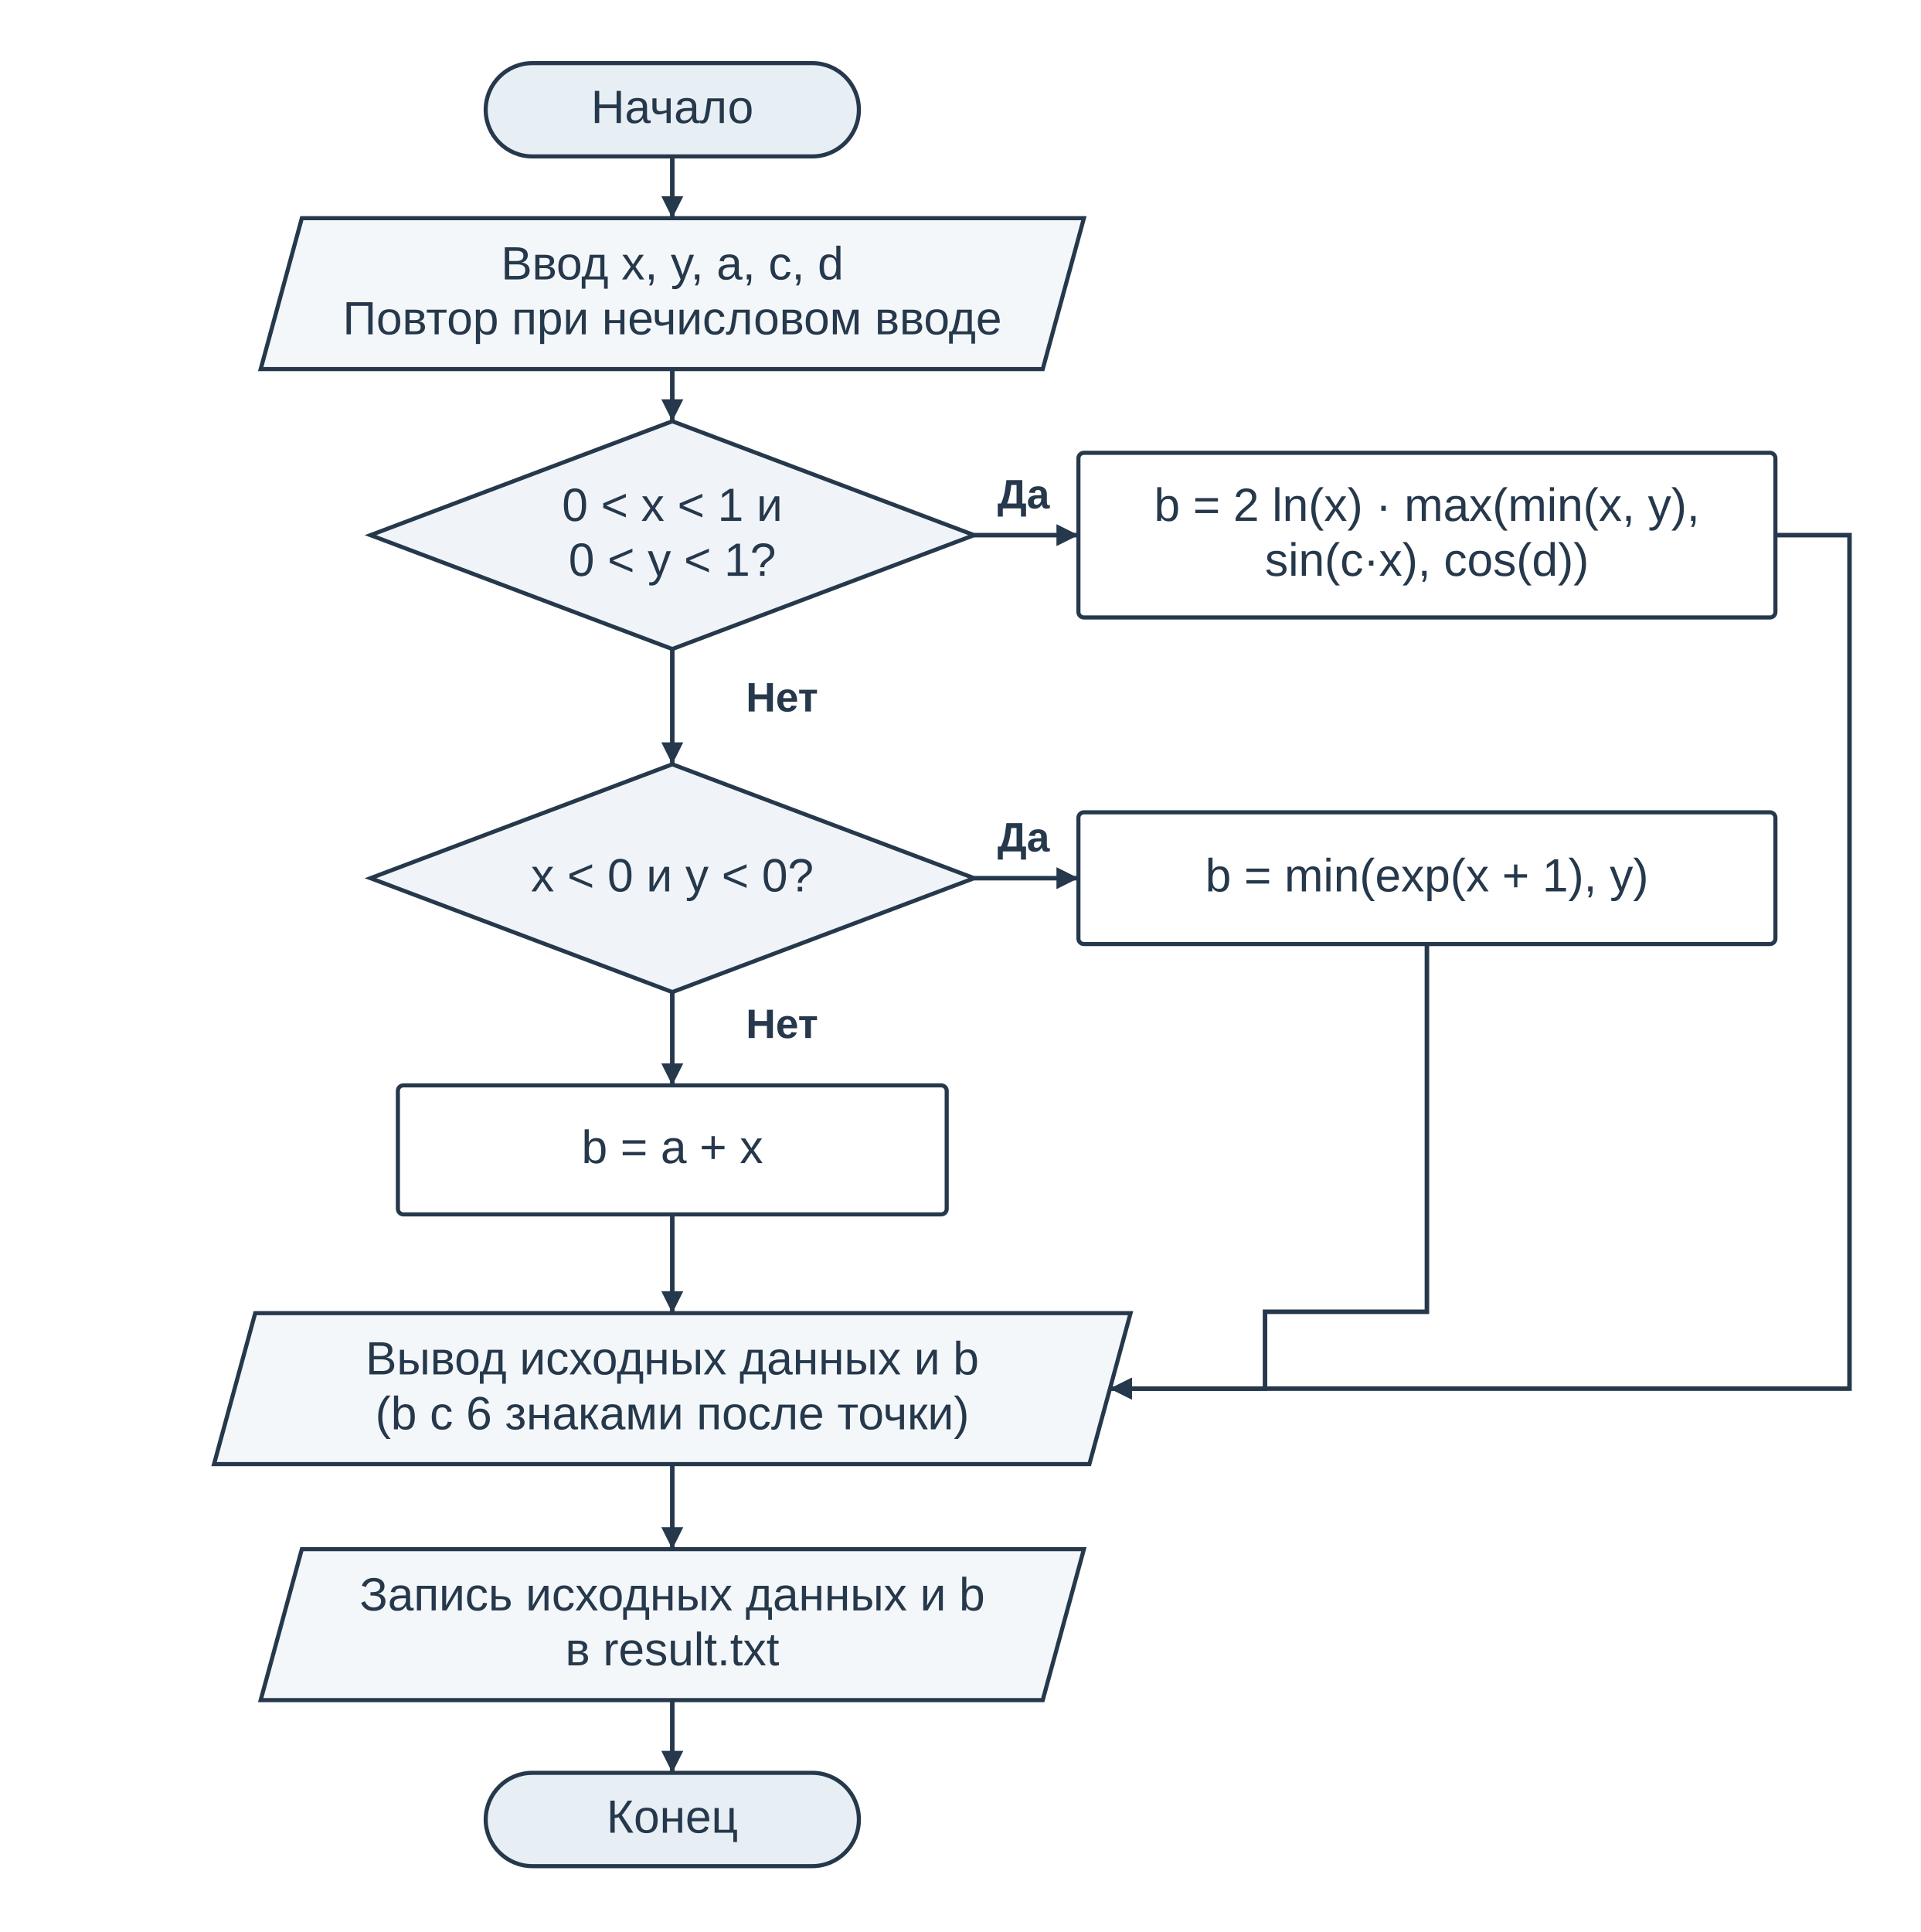
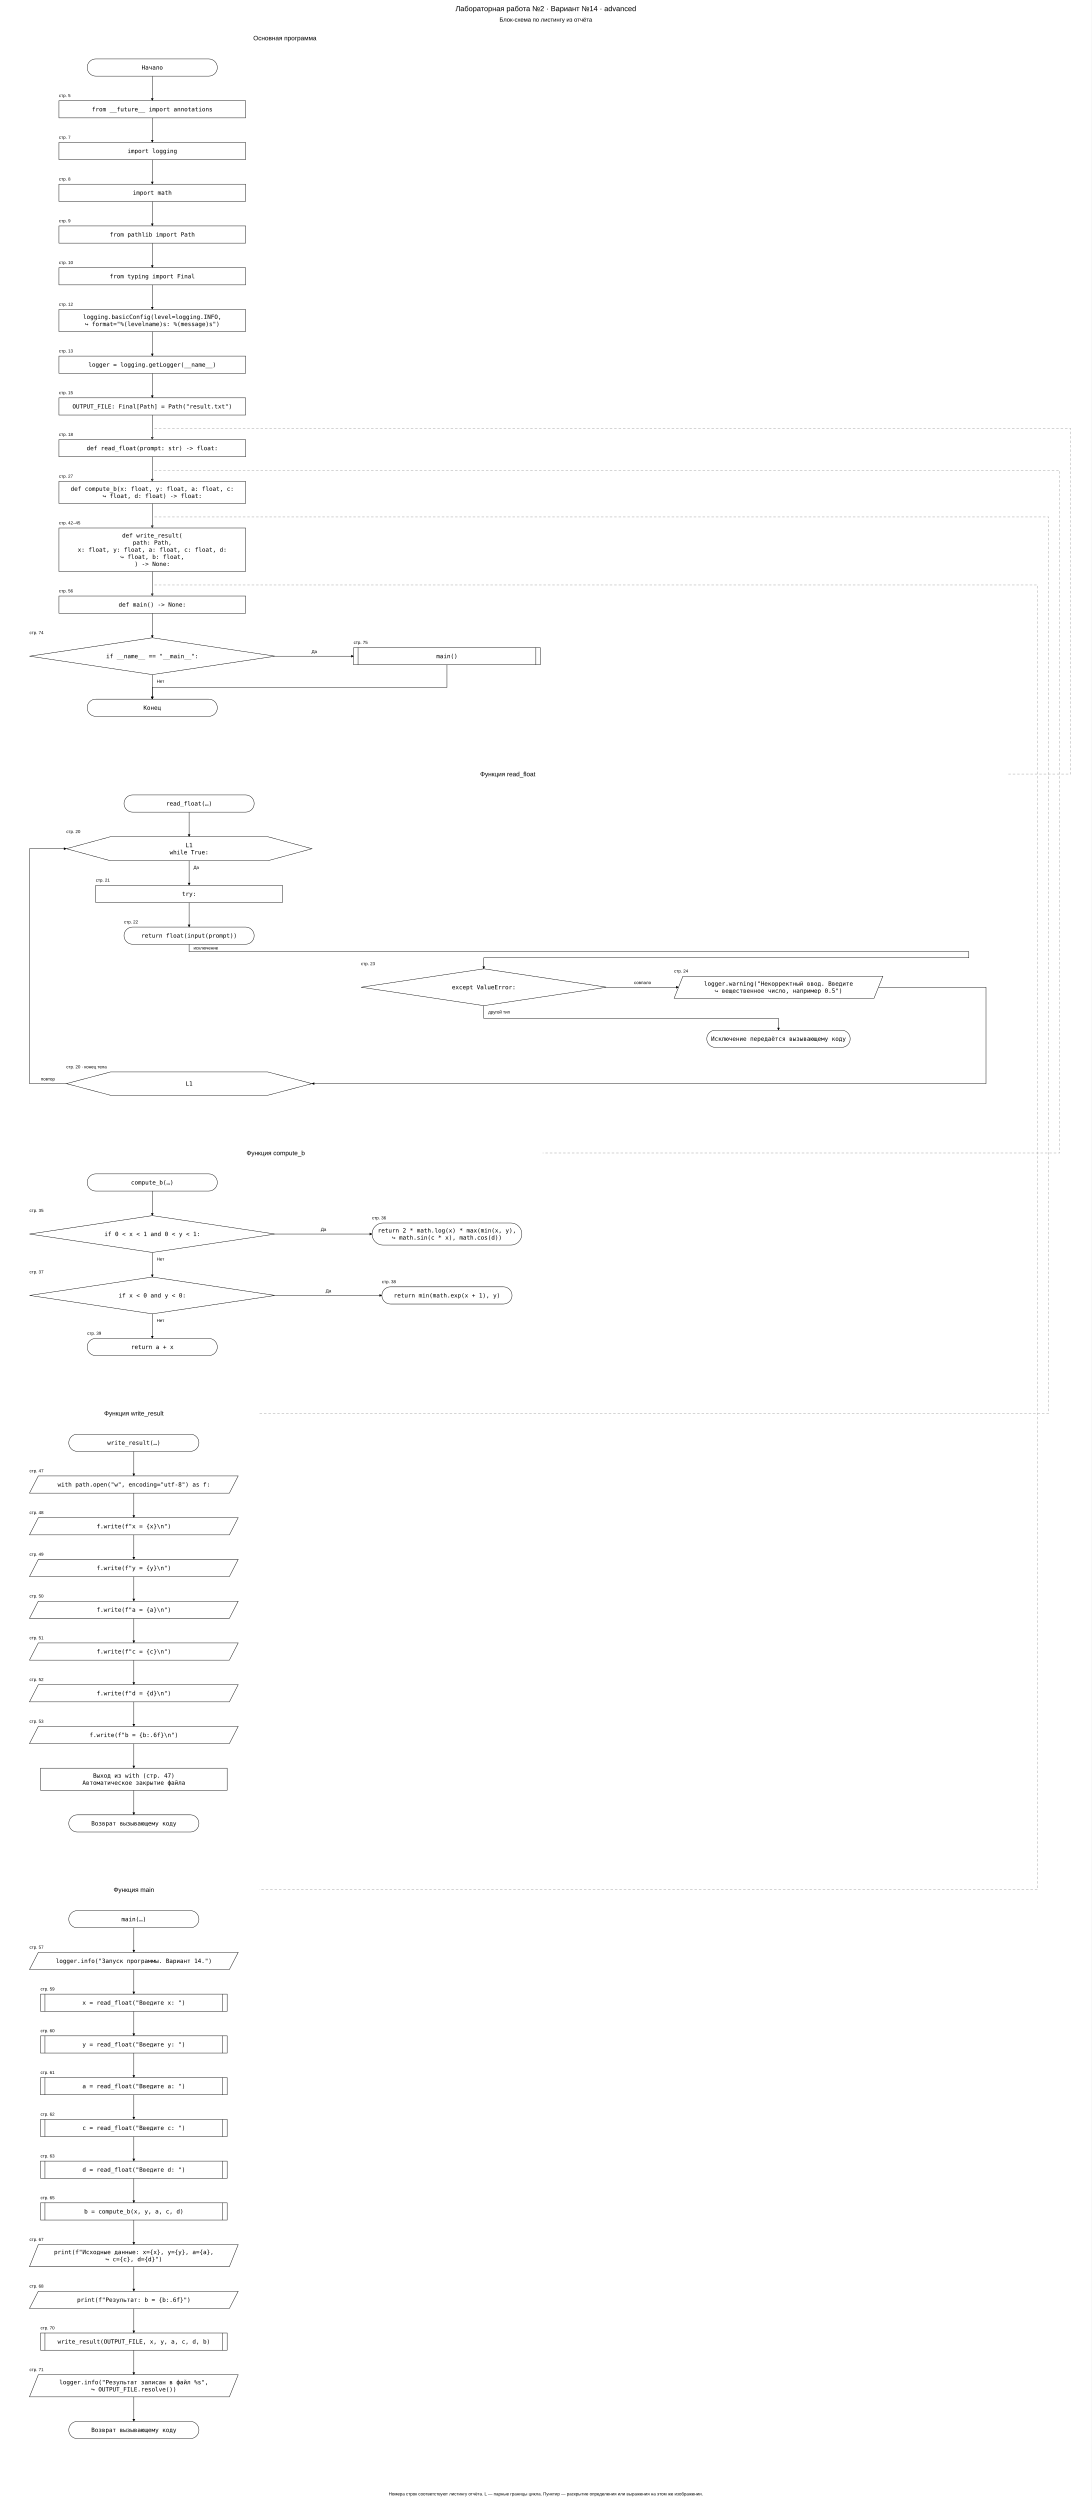
- <svg xmlns="http://www.w3.org/2000/svg" width="700" height="704" viewBox="0 0 700 704">
+ <svg xmlns="http://www.w3.org/2000/svg" width="4445.0" height="10180" viewBox="0 0 4445.0 10180">
+   <rect width="100%" height="100%" fill="white" />
  <defs>
-     <marker id="arrow" markerWidth="9" markerHeight="8" refX="8" refY="4" orient="auto" markerUnits="userSpaceOnUse">
-       <path d="M0,0 L8,4 L0,8 Z" fill="#26384b" />
+     <marker id="arrow" viewBox="0 0 10 10" refX="9" refY="5" markerWidth="11" markerHeight="11" markerUnits="userSpaceOnUse" orient="auto">
+       <path d="M0,0 L10,5 L0,10 Z" fill="black" />
    </marker>
  </defs>
-   <rect width="700" height="704" fill="white" />
-   <polyline points="245.0,57.0 245.0,79.5" stroke="#26384b" stroke-width="1.65" fill="none" marker-end="url(#arrow)" />
-   <polyline points="245.0,134.5 245.0,153.5" stroke="#26384b" stroke-width="1.65" fill="none" marker-end="url(#arrow)" />
-   <polyline points="355.0,195.0 393.0,195.0" stroke="#26384b" stroke-width="1.65" fill="none" marker-end="url(#arrow)" />
-   <polyline points="245.0,236.5 245.0,278.5" stroke="#26384b" stroke-width="1.65" fill="none" marker-end="url(#arrow)" />
-   <polyline points="355.0,320.0 393.0,320.0" stroke="#26384b" stroke-width="1.65" fill="none" marker-end="url(#arrow)" />
-   <polyline points="245.0,361.5 245.0,395.5" stroke="#26384b" stroke-width="1.65" fill="none" marker-end="url(#arrow)" />
-   <polyline points="245.0,442.5 245.0,478.5" stroke="#26384b" stroke-width="1.65" fill="none" marker-end="url(#arrow)" />
-   <polyline points="245.0,533.5 245.0,564.5" stroke="#26384b" stroke-width="1.65" fill="none" marker-end="url(#arrow)" />
-   <polyline points="245.0,619.5 245.0,646.0" stroke="#26384b" stroke-width="1.65" fill="none" marker-end="url(#arrow)" />
-   <polyline points="647.0,195.0 674,195 674,506 404.5,506.0" stroke="#26384b" stroke-width="1.65" fill="none" marker-end="url(#arrow)" />
-   <polyline points="520.0,344.0 520,478 461,478 461,506 404.5,506.0" stroke="#26384b" stroke-width="1.65" fill="none" marker-end="url(#arrow)" />
-   <rect x="177.0" y="23.0" width="136" height="34" rx="17.0" fill="#e7eff5" stroke="#26384b" stroke-width="1.5" />
-   <text x="245.0" y="40.0" text-anchor="middle" dominant-baseline="middle" font-family="Arial" font-size="17" fill="#26384b">Начало</text>
-   <polygon points="110.0,79.5 395.0,79.5 380.0,134.5 95.0,134.5" fill="#f3f7fa" stroke="#26384b" stroke-width="1.5" />
-   <text x="245.0" y="97.0" text-anchor="middle" dominant-baseline="middle" font-family="Arial" font-size="17" fill="#26384b">Ввод x, y, a, c, d</text>
-   <text x="245.0" y="117.0" text-anchor="middle" dominant-baseline="middle" font-family="Arial" font-size="17" fill="#26384b">Повтор при нечисловом вводе</text>
-   <polygon points="245.0,153.5 355.0,195.0 245.0,236.5 135.0,195.0" fill="#f0f4f8" stroke="#26384b" stroke-width="1.5" />
-   <text x="245.0" y="185.0" text-anchor="middle" dominant-baseline="middle" font-family="Arial" font-size="17" fill="#26384b">0 &lt; x &lt; 1 и</text>
-   <text x="245.0" y="205.0" text-anchor="middle" dominant-baseline="middle" font-family="Arial" font-size="17" fill="#26384b">0 &lt; y &lt; 1?</text>
-   <rect x="393.0" y="165.0" width="254" height="60" rx="2" fill="#ffffff" stroke="#26384b" stroke-width="1.5" />
-   <text x="520.0" y="185.0" text-anchor="middle" dominant-baseline="middle" font-family="Arial" font-size="17" fill="#26384b">b = 2 ln(x) · max(min(x, y),</text>
-   <text x="520.0" y="205.0" text-anchor="middle" dominant-baseline="middle" font-family="Arial" font-size="17" fill="#26384b">sin(c·x), cos(d))</text>
-   <polygon points="245.0,278.5 355.0,320.0 245.0,361.5 135.0,320.0" fill="#f0f4f8" stroke="#26384b" stroke-width="1.5" />
-   <text x="245.0" y="320.0" text-anchor="middle" dominant-baseline="middle" font-family="Arial" font-size="17" fill="#26384b">x &lt; 0 и y &lt; 0?</text>
-   <rect x="393.0" y="296.0" width="254" height="48" rx="2" fill="#ffffff" stroke="#26384b" stroke-width="1.5" />
-   <text x="520.0" y="320.0" text-anchor="middle" dominant-baseline="middle" font-family="Arial" font-size="17" fill="#26384b">b = min(exp(x + 1), y)</text>
-   <rect x="145.0" y="395.5" width="200" height="47" rx="2" fill="#ffffff" stroke="#26384b" stroke-width="1.5" />
-   <text x="245.0" y="419.0" text-anchor="middle" dominant-baseline="middle" font-family="Arial" font-size="17" fill="#26384b">b = a + x</text>
-   <polygon points="93.0,478.5 412.0,478.5 397.0,533.5 78.0,533.5" fill="#f3f7fa" stroke="#26384b" stroke-width="1.5" />
-   <text x="245.0" y="496.0" text-anchor="middle" dominant-baseline="middle" font-family="Arial" font-size="17" fill="#26384b">Вывод исходных данных и b</text>
-   <text x="245.0" y="516.0" text-anchor="middle" dominant-baseline="middle" font-family="Arial" font-size="17" fill="#26384b">(b с 6 знаками после точки)</text>
-   <polygon points="110.0,564.5 395.0,564.5 380.0,619.5 95.0,619.5" fill="#f3f7fa" stroke="#26384b" stroke-width="1.5" />
-   <text x="245.0" y="582.0" text-anchor="middle" dominant-baseline="middle" font-family="Arial" font-size="17" fill="#26384b">Запись исходных данных и b</text>
-   <text x="245.0" y="602.0" text-anchor="middle" dominant-baseline="middle" font-family="Arial" font-size="17" fill="#26384b">в result.txt</text>
-   <rect x="177.0" y="646.0" width="136" height="34" rx="17.0" fill="#e7eff5" stroke="#26384b" stroke-width="1.5" />
-   <text x="245.0" y="663.0" text-anchor="middle" dominant-baseline="middle" font-family="Arial" font-size="17" fill="#26384b">Конец</text>
-   <text x="373" y="181" text-anchor="middle" dominant-baseline="middle" font-family="Arial" font-size="15" font-weight="bold" fill="#26384b" stroke="white" stroke-width="4" paint-order="stroke">Да</text>
-   <text x="285" y="255" text-anchor="middle" dominant-baseline="middle" font-family="Arial" font-size="15" font-weight="bold" fill="#26384b" stroke="white" stroke-width="4" paint-order="stroke">Нет</text>
-   <text x="373" y="306" text-anchor="middle" dominant-baseline="middle" font-family="Arial" font-size="15" font-weight="bold" fill="#26384b" stroke="white" stroke-width="4" paint-order="stroke">Да</text>
-   <text x="285" y="374" text-anchor="middle" dominant-baseline="middle" font-family="Arial" font-size="15" font-weight="bold" fill="#26384b" stroke="white" stroke-width="4" paint-order="stroke">Нет</text>
+   <text x="2222.5" y="35" font-size="30" font-family="Arial" text-anchor="middle" dominant-baseline="central" fill="black">Лабораторная работа №2 · Вариант №14 · advanced</text>
+   <text x="2222.5" y="80" font-size="24" font-family="Arial" text-anchor="middle" dominant-baseline="central" fill="black">Блок-схема по листингу из отчёта</text>
+   <text x="1160.0" y="155" font-size="26" font-family="Arial" text-anchor="middle" dominant-baseline="central" fill="black">Основная программа</text>
+   <polyline points="620.0,310.0 620.0,410.0" fill="none" stroke="black" stroke-width="1.7" marker-end="url(#arrow)" />
+   <polyline points="620.0,480.0 620.0,580.0" fill="none" stroke="black" stroke-width="1.7" marker-end="url(#arrow)" />
+   <polyline points="620.0,650.0 620.0,750.0" fill="none" stroke="black" stroke-width="1.7" marker-end="url(#arrow)" />
+   <polyline points="620.0,820.0 620.0,920.0" fill="none" stroke="black" stroke-width="1.7" marker-end="url(#arrow)" />
+   <polyline points="620.0,990.0 620.0,1090.0" fill="none" stroke="black" stroke-width="1.7" marker-end="url(#arrow)" />
+   <polyline points="620.0,1160.0 620.0,1260.0" fill="none" stroke="black" stroke-width="1.7" marker-end="url(#arrow)" />
+   <polyline points="620.0,1350.0 620.0,1450.0" fill="none" stroke="black" stroke-width="1.7" marker-end="url(#arrow)" />
+   <polyline points="620.0,1520.0 620.0,1620.0" fill="none" stroke="black" stroke-width="1.7" marker-end="url(#arrow)" />
+   <polyline points="620.0,1690.0 620.0,1790.0" fill="none" stroke="black" stroke-width="1.7" marker-end="url(#arrow)" />
+   <polyline points="620.0,1860.0 620.0,1960.0" fill="none" stroke="black" stroke-width="1.7" marker-end="url(#arrow)" />
+   <polyline points="620.0,2050.0 620.0,2150.0" fill="none" stroke="black" stroke-width="1.7" marker-end="url(#arrow)" />
+   <polyline points="620.0,2327.0 620.0,2427.0" fill="none" stroke="black" stroke-width="1.7" marker-end="url(#arrow)" />
+   <polyline points="620.0,2497.0 620.0,2597.0" fill="none" stroke="black" stroke-width="1.7" marker-end="url(#arrow)" />
+   <polyline points="1120.0,2672.0 1440.0,2672.0" fill="none" stroke="black" stroke-width="1.7" marker-end="url(#arrow)" />
+   <polyline points="620.0,2747.0 620.0,2847.0" fill="none" stroke="black" stroke-width="1.7" marker-end="url(#arrow)" />
+   <polyline points="1820.0,2707.0 1820.0,2799 620.0,2799 620.0,2847.0" fill="none" stroke="black" stroke-width="1.7" marker-end="url(#arrow)" />
+   <rect x="355.0" y="240.0" width="530" height="70" rx="35.0" fill="white" stroke="black" stroke-width="1.7" />
+   <text x="620.0" y="275.0" font-size="24" font-family="Consolas, Segoe UI Symbol" text-anchor="middle" dominant-baseline="central" fill="black">Начало</text>
+   <polygon points="240.0,410.0 1000.0,410.0 1000.0,480.0 240.0,480.0" fill="white" stroke="black" stroke-width="1.7" />
+   <text x="620.0" y="445.0" font-size="24" font-family="Consolas, Segoe UI Symbol" text-anchor="middle" dominant-baseline="central" fill="black">from __future__ import annotations</text>
+   <text x="240.0" y="389.0" font-size="18" font-family="Arial" text-anchor="start" dominant-baseline="central" fill="black">стр. 5</text>
+   <polygon points="240.0,580.0 1000.0,580.0 1000.0,650.0 240.0,650.0" fill="white" stroke="black" stroke-width="1.7" />
+   <text x="620.0" y="615.0" font-size="24" font-family="Consolas, Segoe UI Symbol" text-anchor="middle" dominant-baseline="central" fill="black">import logging</text>
+   <text x="240.0" y="559.0" font-size="18" font-family="Arial" text-anchor="start" dominant-baseline="central" fill="black">стр. 7</text>
+   <polygon points="240.0,750.0 1000.0,750.0 1000.0,820.0 240.0,820.0" fill="white" stroke="black" stroke-width="1.7" />
+   <text x="620.0" y="785.0" font-size="24" font-family="Consolas, Segoe UI Symbol" text-anchor="middle" dominant-baseline="central" fill="black">import math</text>
+   <text x="240.0" y="729.0" font-size="18" font-family="Arial" text-anchor="start" dominant-baseline="central" fill="black">стр. 8</text>
+   <polygon points="240.0,920.0 1000.0,920.0 1000.0,990.0 240.0,990.0" fill="white" stroke="black" stroke-width="1.7" />
+   <text x="620.0" y="955.0" font-size="24" font-family="Consolas, Segoe UI Symbol" text-anchor="middle" dominant-baseline="central" fill="black">from pathlib import Path</text>
+   <text x="240.0" y="899.0" font-size="18" font-family="Arial" text-anchor="start" dominant-baseline="central" fill="black">стр. 9</text>
+   <polygon points="240.0,1090.0 1000.0,1090.0 1000.0,1160.0 240.0,1160.0" fill="white" stroke="black" stroke-width="1.7" />
+   <text x="620.0" y="1125.0" font-size="24" font-family="Consolas, Segoe UI Symbol" text-anchor="middle" dominant-baseline="central" fill="black">from typing import Final</text>
+   <text x="240.0" y="1069.0" font-size="18" font-family="Arial" text-anchor="start" dominant-baseline="central" fill="black">стр. 10</text>
+   <polygon points="240.0,1260.0 1000.0,1260.0 1000.0,1350.0 240.0,1350.0" fill="white" stroke="black" stroke-width="1.7" />
+   <text x="620.0" y="1290.5" font-size="24" font-family="Consolas, Segoe UI Symbol" text-anchor="middle" dominant-baseline="central" fill="black">logging.basicConfig(level=logging.INFO, </text>
+   <text x="620.0" y="1319.5" font-size="24" font-family="Consolas, Segoe UI Symbol" text-anchor="middle" dominant-baseline="central" fill="black">↪ format="%(levelname)s: %(message)s")</text>
+   <text x="240.0" y="1239.0" font-size="18" font-family="Arial" text-anchor="start" dominant-baseline="central" fill="black">стр. 12</text>
+   <polygon points="240.0,1450.0 1000.0,1450.0 1000.0,1520.0 240.0,1520.0" fill="white" stroke="black" stroke-width="1.7" />
+   <text x="620.0" y="1485.0" font-size="24" font-family="Consolas, Segoe UI Symbol" text-anchor="middle" dominant-baseline="central" fill="black">logger = logging.getLogger(__name__)</text>
+   <text x="240.0" y="1429.0" font-size="18" font-family="Arial" text-anchor="start" dominant-baseline="central" fill="black">стр. 13</text>
+   <polygon points="240.0,1620.0 1000.0,1620.0 1000.0,1690.0 240.0,1690.0" fill="white" stroke="black" stroke-width="1.7" />
+   <text x="620.0" y="1655.0" font-size="24" font-family="Consolas, Segoe UI Symbol" text-anchor="middle" dominant-baseline="central" fill="black">OUTPUT_FILE: Final[Path] = Path("result.txt")</text>
+   <text x="240.0" y="1599.0" font-size="18" font-family="Arial" text-anchor="start" dominant-baseline="central" fill="black">стр. 15</text>
+   <polygon points="240.0,1790.0 1000.0,1790.0 1000.0,1860.0 240.0,1860.0" fill="white" stroke="black" stroke-width="1.7" />
+   <text x="620.0" y="1825.0" font-size="24" font-family="Consolas, Segoe UI Symbol" text-anchor="middle" dominant-baseline="central" fill="black">def read_float(prompt: str) -&gt; float:</text>
+   <text x="240.0" y="1769.0" font-size="18" font-family="Arial" text-anchor="start" dominant-baseline="central" fill="black">стр. 18</text>
+   <polygon points="240.0,1960.0 1000.0,1960.0 1000.0,2050.0 240.0,2050.0" fill="white" stroke="black" stroke-width="1.7" />
+   <text x="620.0" y="1990.5" font-size="24" font-family="Consolas, Segoe UI Symbol" text-anchor="middle" dominant-baseline="central" fill="black">def compute_b(x: float, y: float, a: float, c: </text>
+   <text x="620.0" y="2019.5" font-size="24" font-family="Consolas, Segoe UI Symbol" text-anchor="middle" dominant-baseline="central" fill="black">↪ float, d: float) -&gt; float:</text>
+   <text x="240.0" y="1939.0" font-size="18" font-family="Arial" text-anchor="start" dominant-baseline="central" fill="black">стр. 27</text>
+   <polygon points="240.0,2150.0 1000.0,2150.0 1000.0,2327.0 240.0,2327.0" fill="white" stroke="black" stroke-width="1.7" />
+   <text x="620.0" y="2180.5" font-size="24" font-family="Consolas, Segoe UI Symbol" text-anchor="middle" dominant-baseline="central" fill="black">def write_result(</text>
+   <text x="620.0" y="2209.5" font-size="24" font-family="Consolas, Segoe UI Symbol" text-anchor="middle" dominant-baseline="central" fill="black">    path: Path,</text>
+   <text x="620.0" y="2238.5" font-size="24" font-family="Consolas, Segoe UI Symbol" text-anchor="middle" dominant-baseline="central" fill="black">    x: float, y: float, a: float, c: float, d: </text>
+   <text x="620.0" y="2267.5" font-size="24" font-family="Consolas, Segoe UI Symbol" text-anchor="middle" dominant-baseline="central" fill="black">↪ float, b: float,</text>
+   <text x="620.0" y="2296.5" font-size="24" font-family="Consolas, Segoe UI Symbol" text-anchor="middle" dominant-baseline="central" fill="black">) -&gt; None:</text>
+   <text x="240.0" y="2129.0" font-size="18" font-family="Arial" text-anchor="start" dominant-baseline="central" fill="black">стр. 42–45</text>
+   <polygon points="240.0,2427.0 1000.0,2427.0 1000.0,2497.0 240.0,2497.0" fill="white" stroke="black" stroke-width="1.7" />
+   <text x="620.0" y="2462.0" font-size="24" font-family="Consolas, Segoe UI Symbol" text-anchor="middle" dominant-baseline="central" fill="black">def main() -&gt; None:</text>
+   <text x="240.0" y="2406.0" font-size="18" font-family="Arial" text-anchor="start" dominant-baseline="central" fill="black">стр. 56</text>
+   <polygon points="620.0,2597.0 1120.0,2672.0 620.0,2747.0 120.0,2672.0" fill="white" stroke="black" stroke-width="1.7" />
+   <text x="620.0" y="2672.0" font-size="24" font-family="Consolas, Segoe UI Symbol" text-anchor="middle" dominant-baseline="central" fill="black">if __name__ == "__main__":</text>
+   <text x="120.0" y="2576.0" font-size="18" font-family="Arial" text-anchor="start" dominant-baseline="central" fill="black">стр. 74</text>
+   <polygon points="1440.0,2637.0 2200.0,2637.0 2200.0,2707.0 1440.0,2707.0" fill="white" stroke="black" stroke-width="1.7" />
+   <polyline points="1458.0,2637.0 1458.0,2707.0" fill="none" stroke="black" stroke-width="1.7" />
+   <polyline points="2182.0,2637.0 2182.0,2707.0" fill="none" stroke="black" stroke-width="1.7" />
+   <text x="1820.0" y="2672.0" font-size="24" font-family="Consolas, Segoe UI Symbol" text-anchor="middle" dominant-baseline="central" fill="black">main()</text>
+   <text x="1440.0" y="2616.0" font-size="18" font-family="Arial" text-anchor="start" dominant-baseline="central" fill="black">стр. 75</text>
+   <rect x="355.0" y="2847.0" width="530" height="70" rx="35.0" fill="white" stroke="black" stroke-width="1.7" />
+   <text x="620.0" y="2882.0" font-size="24" font-family="Consolas, Segoe UI Symbol" text-anchor="middle" dominant-baseline="central" fill="black">Конец</text>
+   <text x="1280.0" y="2653.0" font-size="18" font-family="Arial" text-anchor="middle" dominant-baseline="central" fill="black">Да</text>
+   <text x="638.0" y="2774.0" font-size="18" font-family="Arial" text-anchor="start" dominant-baseline="central" fill="black">Нет</text>
+   <polyline points="620.0,1790.0 620.0,1745 4360.0,1745 4360.0,3152 4100.0,3152" fill="none" stroke="#999999" stroke-width="1.7" stroke-dasharray="10 8" />
+   <text x="2067.5" y="3152" font-size="26" font-family="Arial" text-anchor="middle" dominant-baseline="central" fill="black">Функция read_float</text>
+   <polyline points="770.0,3307.0 770.0,3407.0" fill="none" stroke="black" stroke-width="1.7" marker-end="url(#arrow)" />
+   <polyline points="770.0,3505.0 770.0,3605.0" fill="none" stroke="black" stroke-width="1.7" marker-end="url(#arrow)" />
+   <polyline points="770.0,3675.0 770.0,3775.0" fill="none" stroke="black" stroke-width="1.7" marker-end="url(#arrow)" />
+   <polyline points="770.0,3845.0 770.0,3875 3945.0,3875 3945.0,3900 1970.0,3900 1970.0,3945.0" fill="none" stroke="black" stroke-width="1.7" marker-end="url(#arrow)" />
+   <polyline points="2470.0,4020.0 2763.0,4020.0" fill="none" stroke="black" stroke-width="1.7" marker-end="url(#arrow)" />
+   <polyline points="1970.0,4095.0 1970.0,4147 3170.0,4147 3170.0,4195.0" fill="none" stroke="black" stroke-width="1.7" marker-end="url(#arrow)" />
+   <polyline points="3577.0,4020.0 4015.0,4020.0 4015.0,4412.5 1270.0,4412.5" fill="none" stroke="black" stroke-width="1.7" marker-end="url(#arrow)" />
+   <polyline points="270.0,4412.5 120.0,4412.5 120.0,3456.0 270.0,3456.0" fill="none" stroke="black" stroke-width="1.7" marker-end="url(#arrow)" />
+   <rect x="505.0" y="3237.0" width="530" height="70" rx="35.0" fill="white" stroke="black" stroke-width="1.7" />
+   <text x="770.0" y="3272.0" font-size="24" font-family="Consolas, Segoe UI Symbol" text-anchor="middle" dominant-baseline="central" fill="black">read_float(…)</text>
+   <polygon points="450.0,3407.0 1090.0,3407.0 1270.0,3456.0 1090.0,3505.0 450.0,3505.0 270.0,3456.0" fill="white" stroke="black" stroke-width="1.7" />
+   <text x="770.0" y="3441.5" font-size="24" font-family="Consolas, Segoe UI Symbol" text-anchor="middle" dominant-baseline="central" fill="black">L1</text>
+   <text x="770.0" y="3470.5" font-size="24" font-family="Consolas, Segoe UI Symbol" text-anchor="middle" dominant-baseline="central" fill="black">while True:</text>
+   <text x="270.0" y="3386.0" font-size="18" font-family="Arial" text-anchor="start" dominant-baseline="central" fill="black">стр. 20</text>
+   <polygon points="390.0,3605.0 1150.0,3605.0 1150.0,3675.0 390.0,3675.0" fill="white" stroke="black" stroke-width="1.7" />
+   <text x="770.0" y="3640.0" font-size="24" font-family="Consolas, Segoe UI Symbol" text-anchor="middle" dominant-baseline="central" fill="black">try:</text>
+   <text x="390.0" y="3584.0" font-size="18" font-family="Arial" text-anchor="start" dominant-baseline="central" fill="black">стр. 21</text>
+   <rect x="505.0" y="3775.0" width="530" height="70" rx="35.0" fill="white" stroke="black" stroke-width="1.7" />
+   <text x="770.0" y="3810.0" font-size="24" font-family="Consolas, Segoe UI Symbol" text-anchor="middle" dominant-baseline="central" fill="black">return float(input(prompt))</text>
+   <text x="505.0" y="3754.0" font-size="18" font-family="Arial" text-anchor="start" dominant-baseline="central" fill="black">стр. 22</text>
+   <polygon points="1970.0,3945.0 2470.0,4020.0 1970.0,4095.0 1470.0,4020.0" fill="white" stroke="black" stroke-width="1.7" />
+   <text x="1970.0" y="4020.0" font-size="24" font-family="Consolas, Segoe UI Symbol" text-anchor="middle" dominant-baseline="central" fill="black">except ValueError:</text>
+   <text x="1470.0" y="3924.0" font-size="18" font-family="Arial" text-anchor="start" dominant-baseline="central" fill="black">стр. 23</text>
+   <polygon points="2781.0,3975.0 3595.0,3975.0 3559.0,4065.0 2745.0,4065.0" fill="white" stroke="black" stroke-width="1.7" />
+   <text x="3170.0" y="4005.5" font-size="24" font-family="Consolas, Segoe UI Symbol" text-anchor="middle" dominant-baseline="central" fill="black">logger.warning("Некорректный ввод. Введите </text>
+   <text x="3170.0" y="4034.5" font-size="24" font-family="Consolas, Segoe UI Symbol" text-anchor="middle" dominant-baseline="central" fill="black">↪ вещественное число, например 0.5")</text>
+   <text x="2745.0" y="3954.0" font-size="18" font-family="Arial" text-anchor="start" dominant-baseline="central" fill="black">стр. 24</text>
+   <rect x="2878.0" y="4195.0" width="584.0" height="70" rx="35.0" fill="white" stroke="black" stroke-width="1.7" />
+   <text x="3170.0" y="4230.0" font-size="24" font-family="Consolas, Segoe UI Symbol" text-anchor="middle" dominant-baseline="central" fill="black">Исключение передаётся вызывающему коду</text>
+   <polygon points="450.0,4365.0 1090.0,4365.0 1270.0,4412.5 1090.0,4460.0 450.0,4460.0 270.0,4412.5" fill="white" stroke="black" stroke-width="1.7" />
+   <text x="770.0" y="4412.5" font-size="24" font-family="Consolas, Segoe UI Symbol" text-anchor="middle" dominant-baseline="central" fill="black">L1</text>
+   <text x="270.0" y="4344.0" font-size="18" font-family="Arial" text-anchor="start" dominant-baseline="central" fill="black">стр. 20 · конец тела</text>
+   <text x="788.0" y="3532.0" font-size="18" font-family="Arial" text-anchor="start" dominant-baseline="central" fill="black">Да</text>
+   <text x="788.0" y="3860.0" font-size="18" font-family="Arial" text-anchor="start" dominant-baseline="central" fill="black">исключение</text>
+   <text x="2616.5" y="4001.0" font-size="18" font-family="Arial" text-anchor="middle" dominant-baseline="central" fill="black">совпало</text>
+   <text x="1988.0" y="4121.0" font-size="18" font-family="Arial" text-anchor="start" dominant-baseline="central" fill="black">другой тип</text>
+   <text x="195.0" y="4393.5" font-size="18" font-family="Arial" text-anchor="middle" dominant-baseline="central" fill="black">повтор</text>
+   <polyline points="620.0,1960.0 620.0,1915 4315.0,1915 4315.0,4695 2210.0,4695" fill="none" stroke="#999999" stroke-width="1.7" stroke-dasharray="10 8" />
+   <text x="1122.5" y="4695" font-size="26" font-family="Arial" text-anchor="middle" dominant-baseline="central" fill="black">Функция compute_b</text>
+   <polyline points="620.0,4850.0 620.0,4950.0" fill="none" stroke="black" stroke-width="1.7" marker-end="url(#arrow)" />
+   <polyline points="1120.0,5025.0 1515.0,5025.0" fill="none" stroke="black" stroke-width="1.7" marker-end="url(#arrow)" />
+   <polyline points="620.0,5100.0 620.0,5200.0" fill="none" stroke="black" stroke-width="1.7" marker-end="url(#arrow)" />
+   <polyline points="1120.0,5275.0 1555.0,5275.0" fill="none" stroke="black" stroke-width="1.7" marker-end="url(#arrow)" />
+   <polyline points="620.0,5350.0 620.0,5450.0" fill="none" stroke="black" stroke-width="1.7" marker-end="url(#arrow)" />
+   <rect x="355.0" y="4780.0" width="530" height="70" rx="35.0" fill="white" stroke="black" stroke-width="1.7" />
+   <text x="620.0" y="4815.0" font-size="24" font-family="Consolas, Segoe UI Symbol" text-anchor="middle" dominant-baseline="central" fill="black">compute_b(…)</text>
+   <polygon points="620.0,4950.0 1120.0,5025.0 620.0,5100.0 120.0,5025.0" fill="white" stroke="black" stroke-width="1.7" />
+   <text x="620.0" y="5025.0" font-size="24" font-family="Consolas, Segoe UI Symbol" text-anchor="middle" dominant-baseline="central" fill="black">if 0 &lt; x &lt; 1 and 0 &lt; y &lt; 1:</text>
+   <text x="120.0" y="4929.0" font-size="18" font-family="Arial" text-anchor="start" dominant-baseline="central" fill="black">стр. 35</text>
+   <rect x="1515.0" y="4980.0" width="610.0" height="90" rx="45.0" fill="white" stroke="black" stroke-width="1.7" />
+   <text x="1820.0" y="5010.5" font-size="24" font-family="Consolas, Segoe UI Symbol" text-anchor="middle" dominant-baseline="central" fill="black">return 2 * math.log(x) * max(min(x, y), </text>
+   <text x="1820.0" y="5039.5" font-size="24" font-family="Consolas, Segoe UI Symbol" text-anchor="middle" dominant-baseline="central" fill="black">↪ math.sin(c * x), math.cos(d))</text>
+   <text x="1515.0" y="4959.0" font-size="18" font-family="Arial" text-anchor="start" dominant-baseline="central" fill="black">стр. 36</text>
+   <polygon points="620.0,5200.0 1120.0,5275.0 620.0,5350.0 120.0,5275.0" fill="white" stroke="black" stroke-width="1.7" />
+   <text x="620.0" y="5275.0" font-size="24" font-family="Consolas, Segoe UI Symbol" text-anchor="middle" dominant-baseline="central" fill="black">if x &lt; 0 and y &lt; 0:</text>
+   <text x="120.0" y="5179.0" font-size="18" font-family="Arial" text-anchor="start" dominant-baseline="central" fill="black">стр. 37</text>
+   <rect x="1555.0" y="5240.0" width="530" height="70" rx="35.0" fill="white" stroke="black" stroke-width="1.7" />
+   <text x="1820.0" y="5275.0" font-size="24" font-family="Consolas, Segoe UI Symbol" text-anchor="middle" dominant-baseline="central" fill="black">return min(math.exp(x + 1), y)</text>
+   <text x="1555.0" y="5219.0" font-size="18" font-family="Arial" text-anchor="start" dominant-baseline="central" fill="black">стр. 38</text>
+   <rect x="355.0" y="5450.0" width="530" height="70" rx="35.0" fill="white" stroke="black" stroke-width="1.7" />
+   <text x="620.0" y="5485.0" font-size="24" font-family="Consolas, Segoe UI Symbol" text-anchor="middle" dominant-baseline="central" fill="black">return a + x</text>
+   <text x="355.0" y="5429.0" font-size="18" font-family="Arial" text-anchor="start" dominant-baseline="central" fill="black">стр. 39</text>
+   <text x="1317.5" y="5006.0" font-size="18" font-family="Arial" text-anchor="middle" dominant-baseline="central" fill="black">Да</text>
+   <text x="638.0" y="5127.0" font-size="18" font-family="Arial" text-anchor="start" dominant-baseline="central" fill="black">Нет</text>
+   <text x="1337.5" y="5256.0" font-size="18" font-family="Arial" text-anchor="middle" dominant-baseline="central" fill="black">Да</text>
+   <text x="638.0" y="5377.0" font-size="18" font-family="Arial" text-anchor="start" dominant-baseline="central" fill="black">Нет</text>
+   <polyline points="620.0,2150.0 620.0,2105 4270.0,2105 4270.0,5755 1055.0,5755" fill="none" stroke="#999999" stroke-width="1.7" stroke-dasharray="10 8" />
+   <text x="545.0" y="5755" font-size="26" font-family="Arial" text-anchor="middle" dominant-baseline="central" fill="black">Функция write_result</text>
+   <polyline points="545.0,5910.0 545.0,6010.0" fill="none" stroke="black" stroke-width="1.7" marker-end="url(#arrow)" />
+   <polyline points="545.0,6080.0 545.0,6180.0" fill="none" stroke="black" stroke-width="1.7" marker-end="url(#arrow)" />
+   <polyline points="545.0,6250.0 545.0,6350.0" fill="none" stroke="black" stroke-width="1.7" marker-end="url(#arrow)" />
+   <polyline points="545.0,6420.0 545.0,6520.0" fill="none" stroke="black" stroke-width="1.7" marker-end="url(#arrow)" />
+   <polyline points="545.0,6590.0 545.0,6690.0" fill="none" stroke="black" stroke-width="1.7" marker-end="url(#arrow)" />
+   <polyline points="545.0,6760.0 545.0,6860.0" fill="none" stroke="black" stroke-width="1.7" marker-end="url(#arrow)" />
+   <polyline points="545.0,6930.0 545.0,7030.0" fill="none" stroke="black" stroke-width="1.7" marker-end="url(#arrow)" />
+   <polyline points="545.0,7100.0 545.0,7200.0" fill="none" stroke="black" stroke-width="1.7" marker-end="url(#arrow)" />
+   <polyline points="545.0,7290.0 545.0,7390.0" fill="none" stroke="black" stroke-width="1.7" marker-end="url(#arrow)" />
+   <rect x="280.0" y="5840.0" width="530" height="70" rx="35.0" fill="white" stroke="black" stroke-width="1.7" />
+   <text x="545.0" y="5875.0" font-size="24" font-family="Consolas, Segoe UI Symbol" text-anchor="middle" dominant-baseline="central" fill="black">write_result(…)</text>
+   <polygon points="156.0,6010.0 970.0,6010.0 934.0,6080.0 120.0,6080.0" fill="white" stroke="black" stroke-width="1.7" />
+   <text x="545.0" y="6045.0" font-size="24" font-family="Consolas, Segoe UI Symbol" text-anchor="middle" dominant-baseline="central" fill="black">with path.open("w", encoding="utf-8") as f:</text>
+   <text x="120.0" y="5989.0" font-size="18" font-family="Arial" text-anchor="start" dominant-baseline="central" fill="black">стр. 47</text>
+   <polygon points="156.0,6180.0 970.0,6180.0 934.0,6250.0 120.0,6250.0" fill="white" stroke="black" stroke-width="1.7" />
+   <text x="545.0" y="6215.0" font-size="24" font-family="Consolas, Segoe UI Symbol" text-anchor="middle" dominant-baseline="central" fill="black">f.write(f"x = {x}\n")</text>
+   <text x="120.0" y="6159.0" font-size="18" font-family="Arial" text-anchor="start" dominant-baseline="central" fill="black">стр. 48</text>
+   <polygon points="156.0,6350.0 970.0,6350.0 934.0,6420.0 120.0,6420.0" fill="white" stroke="black" stroke-width="1.7" />
+   <text x="545.0" y="6385.0" font-size="24" font-family="Consolas, Segoe UI Symbol" text-anchor="middle" dominant-baseline="central" fill="black">f.write(f"y = {y}\n")</text>
+   <text x="120.0" y="6329.0" font-size="18" font-family="Arial" text-anchor="start" dominant-baseline="central" fill="black">стр. 49</text>
+   <polygon points="156.0,6520.0 970.0,6520.0 934.0,6590.0 120.0,6590.0" fill="white" stroke="black" stroke-width="1.7" />
+   <text x="545.0" y="6555.0" font-size="24" font-family="Consolas, Segoe UI Symbol" text-anchor="middle" dominant-baseline="central" fill="black">f.write(f"a = {a}\n")</text>
+   <text x="120.0" y="6499.0" font-size="18" font-family="Arial" text-anchor="start" dominant-baseline="central" fill="black">стр. 50</text>
+   <polygon points="156.0,6690.0 970.0,6690.0 934.0,6760.0 120.0,6760.0" fill="white" stroke="black" stroke-width="1.7" />
+   <text x="545.0" y="6725.0" font-size="24" font-family="Consolas, Segoe UI Symbol" text-anchor="middle" dominant-baseline="central" fill="black">f.write(f"c = {c}\n")</text>
+   <text x="120.0" y="6669.0" font-size="18" font-family="Arial" text-anchor="start" dominant-baseline="central" fill="black">стр. 51</text>
+   <polygon points="156.0,6860.0 970.0,6860.0 934.0,6930.0 120.0,6930.0" fill="white" stroke="black" stroke-width="1.7" />
+   <text x="545.0" y="6895.0" font-size="24" font-family="Consolas, Segoe UI Symbol" text-anchor="middle" dominant-baseline="central" fill="black">f.write(f"d = {d}\n")</text>
+   <text x="120.0" y="6839.0" font-size="18" font-family="Arial" text-anchor="start" dominant-baseline="central" fill="black">стр. 52</text>
+   <polygon points="156.0,7030.0 970.0,7030.0 934.0,7100.0 120.0,7100.0" fill="white" stroke="black" stroke-width="1.7" />
+   <text x="545.0" y="7065.0" font-size="24" font-family="Consolas, Segoe UI Symbol" text-anchor="middle" dominant-baseline="central" fill="black">f.write(f"b = {b:.6f}\n")</text>
+   <text x="120.0" y="7009.0" font-size="18" font-family="Arial" text-anchor="start" dominant-baseline="central" fill="black">стр. 53</text>
+   <polygon points="165.0,7200.0 925.0,7200.0 925.0,7290.0 165.0,7290.0" fill="white" stroke="black" stroke-width="1.7" />
+   <text x="545.0" y="7230.5" font-size="24" font-family="Consolas, Segoe UI Symbol" text-anchor="middle" dominant-baseline="central" fill="black">Выход из with (стр. 47)</text>
+   <text x="545.0" y="7259.5" font-size="24" font-family="Consolas, Segoe UI Symbol" text-anchor="middle" dominant-baseline="central" fill="black">Автоматическое закрытие файла</text>
+   <rect x="280.0" y="7390.0" width="530" height="70" rx="35.0" fill="white" stroke="black" stroke-width="1.7" />
+   <text x="545.0" y="7425.0" font-size="24" font-family="Consolas, Segoe UI Symbol" text-anchor="middle" dominant-baseline="central" fill="black">Возврат вызывающему коду</text>
+   <polyline points="620.0,2427.0 620.0,2382 4225.0,2382 4225.0,7695 1055.0,7695" fill="none" stroke="#999999" stroke-width="1.7" stroke-dasharray="10 8" />
+   <text x="545.0" y="7695" font-size="26" font-family="Arial" text-anchor="middle" dominant-baseline="central" fill="black">Функция main</text>
+   <polyline points="545.0,7850.0 545.0,7950.0" fill="none" stroke="black" stroke-width="1.7" marker-end="url(#arrow)" />
+   <polyline points="545.0,8020.0 545.0,8120.0" fill="none" stroke="black" stroke-width="1.7" marker-end="url(#arrow)" />
+   <polyline points="545.0,8190.0 545.0,8290.0" fill="none" stroke="black" stroke-width="1.7" marker-end="url(#arrow)" />
+   <polyline points="545.0,8360.0 545.0,8460.0" fill="none" stroke="black" stroke-width="1.7" marker-end="url(#arrow)" />
+   <polyline points="545.0,8530.0 545.0,8630.0" fill="none" stroke="black" stroke-width="1.7" marker-end="url(#arrow)" />
+   <polyline points="545.0,8700.0 545.0,8800.0" fill="none" stroke="black" stroke-width="1.7" marker-end="url(#arrow)" />
+   <polyline points="545.0,8870.0 545.0,8970.0" fill="none" stroke="black" stroke-width="1.7" marker-end="url(#arrow)" />
+   <polyline points="545.0,9040.0 545.0,9140.0" fill="none" stroke="black" stroke-width="1.7" marker-end="url(#arrow)" />
+   <polyline points="545.0,9230.0 545.0,9330.0" fill="none" stroke="black" stroke-width="1.7" marker-end="url(#arrow)" />
+   <polyline points="545.0,9400.0 545.0,9500.0" fill="none" stroke="black" stroke-width="1.7" marker-end="url(#arrow)" />
+   <polyline points="545.0,9570.0 545.0,9670.0" fill="none" stroke="black" stroke-width="1.7" marker-end="url(#arrow)" />
+   <polyline points="545.0,9760.0 545.0,9860.0" fill="none" stroke="black" stroke-width="1.7" marker-end="url(#arrow)" />
+   <rect x="280.0" y="7780.0" width="530" height="70" rx="35.0" fill="white" stroke="black" stroke-width="1.7" />
+   <text x="545.0" y="7815.0" font-size="24" font-family="Consolas, Segoe UI Symbol" text-anchor="middle" dominant-baseline="central" fill="black">main(…)</text>
+   <polygon points="156.0,7950.0 970.0,7950.0 934.0,8020.0 120.0,8020.0" fill="white" stroke="black" stroke-width="1.7" />
+   <text x="545.0" y="7985.0" font-size="24" font-family="Consolas, Segoe UI Symbol" text-anchor="middle" dominant-baseline="central" fill="black">logger.info("Запуск программы. Вариант 14.")</text>
+   <text x="120.0" y="7929.0" font-size="18" font-family="Arial" text-anchor="start" dominant-baseline="central" fill="black">стр. 57</text>
+   <polygon points="165.0,8120.0 925.0,8120.0 925.0,8190.0 165.0,8190.0" fill="white" stroke="black" stroke-width="1.7" />
+   <polyline points="183.0,8120.0 183.0,8190.0" fill="none" stroke="black" stroke-width="1.7" />
+   <polyline points="907.0,8120.0 907.0,8190.0" fill="none" stroke="black" stroke-width="1.7" />
+   <text x="545.0" y="8155.0" font-size="24" font-family="Consolas, Segoe UI Symbol" text-anchor="middle" dominant-baseline="central" fill="black">x = read_float("Введите x: ")</text>
+   <text x="165.0" y="8099.0" font-size="18" font-family="Arial" text-anchor="start" dominant-baseline="central" fill="black">стр. 59</text>
+   <polygon points="165.0,8290.0 925.0,8290.0 925.0,8360.0 165.0,8360.0" fill="white" stroke="black" stroke-width="1.7" />
+   <polyline points="183.0,8290.0 183.0,8360.0" fill="none" stroke="black" stroke-width="1.7" />
+   <polyline points="907.0,8290.0 907.0,8360.0" fill="none" stroke="black" stroke-width="1.7" />
+   <text x="545.0" y="8325.0" font-size="24" font-family="Consolas, Segoe UI Symbol" text-anchor="middle" dominant-baseline="central" fill="black">y = read_float("Введите y: ")</text>
+   <text x="165.0" y="8269.0" font-size="18" font-family="Arial" text-anchor="start" dominant-baseline="central" fill="black">стр. 60</text>
+   <polygon points="165.0,8460.0 925.0,8460.0 925.0,8530.0 165.0,8530.0" fill="white" stroke="black" stroke-width="1.7" />
+   <polyline points="183.0,8460.0 183.0,8530.0" fill="none" stroke="black" stroke-width="1.7" />
+   <polyline points="907.0,8460.0 907.0,8530.0" fill="none" stroke="black" stroke-width="1.7" />
+   <text x="545.0" y="8495.0" font-size="24" font-family="Consolas, Segoe UI Symbol" text-anchor="middle" dominant-baseline="central" fill="black">a = read_float("Введите a: ")</text>
+   <text x="165.0" y="8439.0" font-size="18" font-family="Arial" text-anchor="start" dominant-baseline="central" fill="black">стр. 61</text>
+   <polygon points="165.0,8630.0 925.0,8630.0 925.0,8700.0 165.0,8700.0" fill="white" stroke="black" stroke-width="1.7" />
+   <polyline points="183.0,8630.0 183.0,8700.0" fill="none" stroke="black" stroke-width="1.7" />
+   <polyline points="907.0,8630.0 907.0,8700.0" fill="none" stroke="black" stroke-width="1.7" />
+   <text x="545.0" y="8665.0" font-size="24" font-family="Consolas, Segoe UI Symbol" text-anchor="middle" dominant-baseline="central" fill="black">c = read_float("Введите c: ")</text>
+   <text x="165.0" y="8609.0" font-size="18" font-family="Arial" text-anchor="start" dominant-baseline="central" fill="black">стр. 62</text>
+   <polygon points="165.0,8800.0 925.0,8800.0 925.0,8870.0 165.0,8870.0" fill="white" stroke="black" stroke-width="1.7" />
+   <polyline points="183.0,8800.0 183.0,8870.0" fill="none" stroke="black" stroke-width="1.7" />
+   <polyline points="907.0,8800.0 907.0,8870.0" fill="none" stroke="black" stroke-width="1.7" />
+   <text x="545.0" y="8835.0" font-size="24" font-family="Consolas, Segoe UI Symbol" text-anchor="middle" dominant-baseline="central" fill="black">d = read_float("Введите d: ")</text>
+   <text x="165.0" y="8779.0" font-size="18" font-family="Arial" text-anchor="start" dominant-baseline="central" fill="black">стр. 63</text>
+   <polygon points="165.0,8970.0 925.0,8970.0 925.0,9040.0 165.0,9040.0" fill="white" stroke="black" stroke-width="1.7" />
+   <polyline points="183.0,8970.0 183.0,9040.0" fill="none" stroke="black" stroke-width="1.7" />
+   <polyline points="907.0,8970.0 907.0,9040.0" fill="none" stroke="black" stroke-width="1.7" />
+   <text x="545.0" y="9005.0" font-size="24" font-family="Consolas, Segoe UI Symbol" text-anchor="middle" dominant-baseline="central" fill="black">b = compute_b(x, y, a, c, d)</text>
+   <text x="165.0" y="8949.0" font-size="18" font-family="Arial" text-anchor="start" dominant-baseline="central" fill="black">стр. 65</text>
+   <polygon points="156.0,9140.0 970.0,9140.0 934.0,9230.0 120.0,9230.0" fill="white" stroke="black" stroke-width="1.7" />
+   <text x="545.0" y="9170.5" font-size="24" font-family="Consolas, Segoe UI Symbol" text-anchor="middle" dominant-baseline="central" fill="black">print(f"Исходные данные: x={x}, y={y}, a={a}, </text>
+   <text x="545.0" y="9199.5" font-size="24" font-family="Consolas, Segoe UI Symbol" text-anchor="middle" dominant-baseline="central" fill="black">↪ c={c}, d={d}")</text>
+   <text x="120.0" y="9119.0" font-size="18" font-family="Arial" text-anchor="start" dominant-baseline="central" fill="black">стр. 67</text>
+   <polygon points="156.0,9330.0 970.0,9330.0 934.0,9400.0 120.0,9400.0" fill="white" stroke="black" stroke-width="1.7" />
+   <text x="545.0" y="9365.0" font-size="24" font-family="Consolas, Segoe UI Symbol" text-anchor="middle" dominant-baseline="central" fill="black">print(f"Результат: b = {b:.6f}")</text>
+   <text x="120.0" y="9309.0" font-size="18" font-family="Arial" text-anchor="start" dominant-baseline="central" fill="black">стр. 68</text>
+   <polygon points="165.0,9500.0 925.0,9500.0 925.0,9570.0 165.0,9570.0" fill="white" stroke="black" stroke-width="1.7" />
+   <polyline points="183.0,9500.0 183.0,9570.0" fill="none" stroke="black" stroke-width="1.7" />
+   <polyline points="907.0,9500.0 907.0,9570.0" fill="none" stroke="black" stroke-width="1.7" />
+   <text x="545.0" y="9535.0" font-size="24" font-family="Consolas, Segoe UI Symbol" text-anchor="middle" dominant-baseline="central" fill="black">write_result(OUTPUT_FILE, x, y, a, c, d, b)</text>
+   <text x="165.0" y="9479.0" font-size="18" font-family="Arial" text-anchor="start" dominant-baseline="central" fill="black">стр. 70</text>
+   <polygon points="156.0,9670.0 970.0,9670.0 934.0,9760.0 120.0,9760.0" fill="white" stroke="black" stroke-width="1.7" />
+   <text x="545.0" y="9700.5" font-size="24" font-family="Consolas, Segoe UI Symbol" text-anchor="middle" dominant-baseline="central" fill="black">logger.info("Результат записан в файл %s", </text>
+   <text x="545.0" y="9729.5" font-size="24" font-family="Consolas, Segoe UI Symbol" text-anchor="middle" dominant-baseline="central" fill="black">↪ OUTPUT_FILE.resolve())</text>
+   <text x="120.0" y="9649.0" font-size="18" font-family="Arial" text-anchor="start" dominant-baseline="central" fill="black">стр. 71</text>
+   <rect x="280.0" y="9860.0" width="530" height="70" rx="35.0" fill="white" stroke="black" stroke-width="1.7" />
+   <text x="545.0" y="9895.0" font-size="24" font-family="Consolas, Segoe UI Symbol" text-anchor="middle" dominant-baseline="central" fill="black">Возврат вызывающему коду</text>
+   <text x="2222.5" y="10155" font-size="18" font-family="Arial" text-anchor="middle" dominant-baseline="central" fill="black">Номера строк соответствуют листингу отчёта. L — парные границы цикла. Пунктир — раскрытие определения или выражения на этом же изображении.</text>
</svg>
